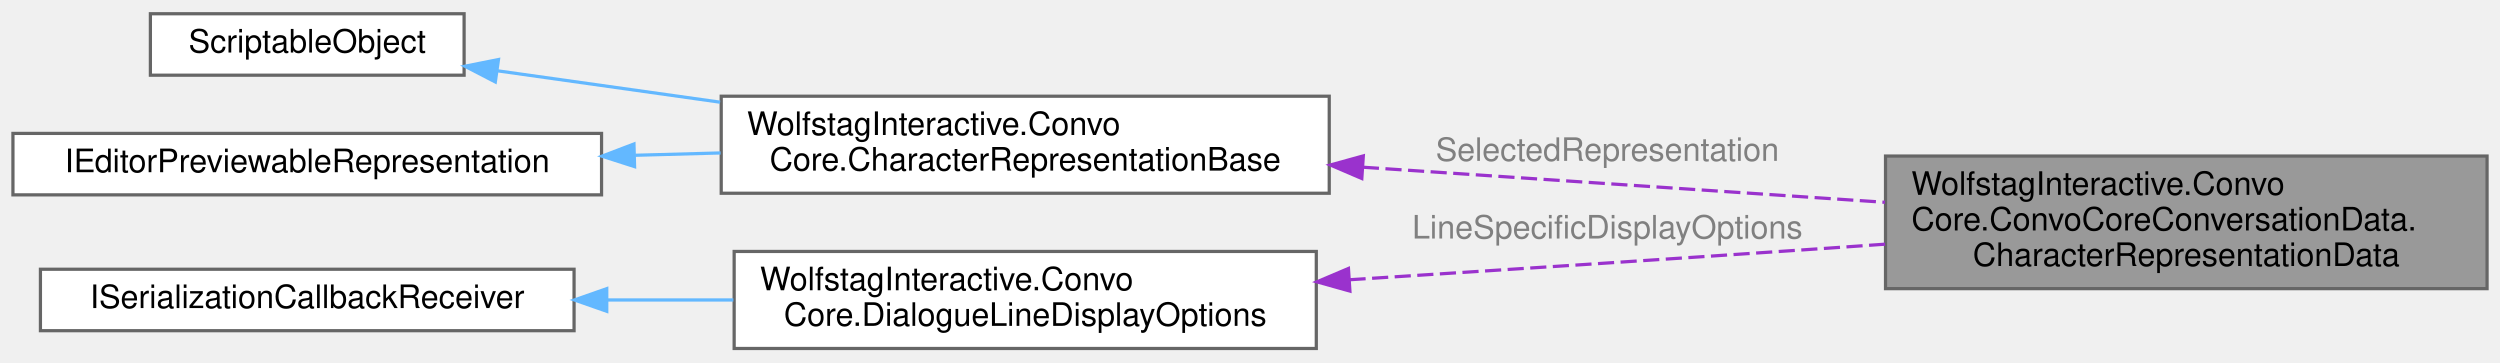
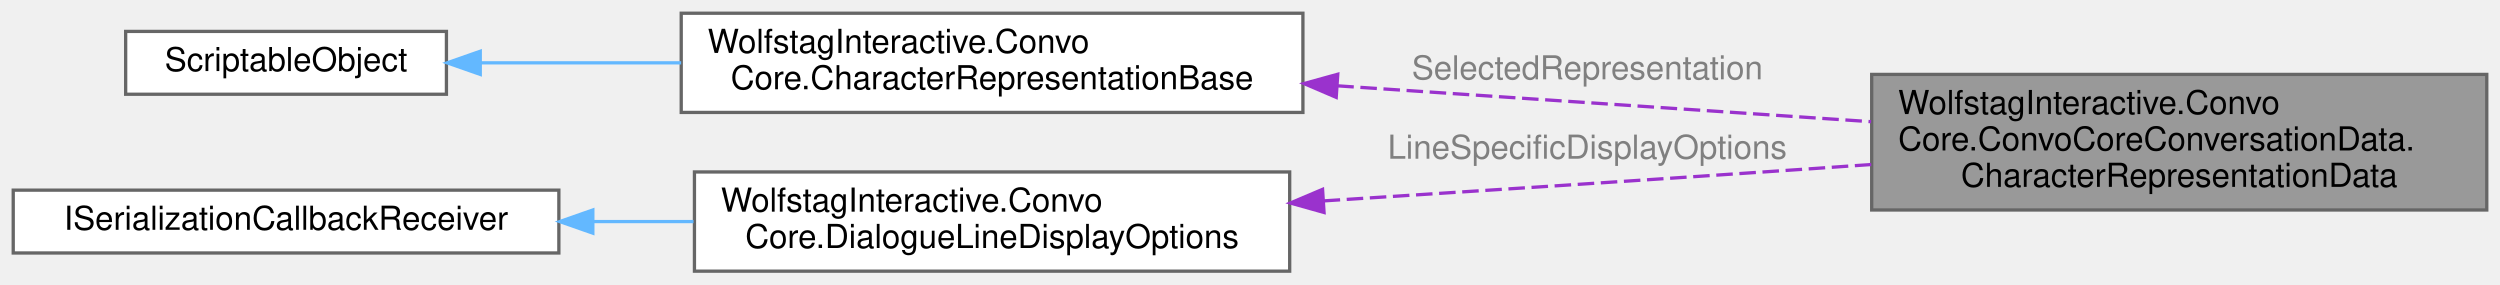
- <svg xmlns="http://www.w3.org/2000/svg" xmlns:xlink="http://www.w3.org/1999/xlink" width="773pt" height="112pt" viewBox="0.00 0.00 773.00 111.50">
-   <g id="graph0" class="graph" transform="scale(1 1) rotate(0) translate(4 107.5)">
+ <svg xmlns="http://www.w3.org/2000/svg" xmlns:xlink="http://www.w3.org/1999/xlink" width="756pt" height="86pt" viewBox="0.00 0.00 756.00 86.00">
+   <g id="graph0" class="graph" transform="scale(1 1) rotate(0) translate(4 82)">
    <g id="Node000001" class="node">
      <g id="a_Node000001">
        <a xlink:title=" ">
-           <polygon fill="#999999" stroke="#666666" points="765,-59.5 579,-59.5 579,-18.5 765,-18.5 765,-59.5" />
-           <text text-anchor="start" x="587" y="-47.5" font-family="Helvetica,sans-Serif" font-size="10.00">WolfstagInteractive.Convo</text>
-           <text text-anchor="start" x="587" y="-36.5" font-family="Helvetica,sans-Serif" font-size="10.00">Core.ConvoCoreConversationData.</text>
-           <text text-anchor="middle" x="672" y="-25.5" font-family="Helvetica,sans-Serif" font-size="10.00">CharacterRepresentationData</text>
+           <polygon fill="#999999" stroke="#666666" points="748,-59.5 562,-59.5 562,-18.5 748,-18.5 748,-59.5" />
+           <text text-anchor="start" x="570" y="-47.5" font-family="Helvetica,sans-Serif" font-size="10.00">WolfstagInteractive.Convo</text>
+           <text text-anchor="start" x="570" y="-36.5" font-family="Helvetica,sans-Serif" font-size="10.00">Core.ConvoCoreConversationData.</text>
+           <text text-anchor="middle" x="655" y="-25.5" font-family="Helvetica,sans-Serif" font-size="10.00">CharacterRepresentationData</text>
        </a>
      </g>
    </g>
    <g id="Node000002" class="node">
      <g id="a_Node000002">
        <a xlink:href="classWolfstagInteractive_1_1ConvoCore_1_1CharacterRepresentationBase.html" target="_top" xlink:title="Abstract ScriptableObject base class for all character visual representations.">
-           <polygon fill="white" stroke="#666666" points="407,-78 219,-78 219,-48 407,-48 407,-78" />
-           <text text-anchor="start" x="227" y="-66" font-family="Helvetica,sans-Serif" font-size="10.00">WolfstagInteractive.Convo</text>
-           <text text-anchor="middle" x="313" y="-55" font-family="Helvetica,sans-Serif" font-size="10.00">Core.CharacterRepresentationBase</text>
+           <polygon fill="white" stroke="#666666" points="390,-78 202,-78 202,-48 390,-48 390,-78" />
+           <text text-anchor="start" x="210" y="-66" font-family="Helvetica,sans-Serif" font-size="10.00">WolfstagInteractive.Convo</text>
+           <text text-anchor="middle" x="296" y="-55" font-family="Helvetica,sans-Serif" font-size="10.00">Core.CharacterRepresentationBase</text>
        </a>
      </g>
    </g>
    <g id="edge1_Node000001_Node000002" class="edge">
      <g id="a_edge1_Node000001_Node000002">
        <a xlink:title=" ">
-           <path fill="none" stroke="#9a32cd" stroke-dasharray="5,2" d="M417.39,-56.05C468.41,-52.62 529.43,-48.52 578.83,-45.2" />
-           <polygon fill="#9a32cd" stroke="#9a32cd" points="417.07,-52.56 407.33,-56.73 417.54,-59.55 417.07,-52.56" />
+           <path fill="none" stroke="#9a32cd" stroke-dasharray="5,2" d="M400.39,-56.05C451.41,-52.62 512.43,-48.52 561.83,-45.2" />
+           <polygon fill="#9a32cd" stroke="#9a32cd" points="400.07,-52.56 390.33,-56.73 400.54,-59.55 400.07,-52.56" />
        </a>
      </g>
-       <text text-anchor="middle" x="493" y="-58" font-family="Helvetica,sans-Serif" font-size="10.00" fill="grey"> SelectedRepresentation</text>
+       <text text-anchor="middle" x="476" y="-58" font-family="Helvetica,sans-Serif" font-size="10.00" fill="grey"> SelectedRepresentation</text>
    </g>
    <g id="Node000003" class="node">
      <g id="a_Node000003">
        <a xlink:title=" ">
-           <polygon fill="white" stroke="#666666" points="139.5,-103.5 42.5,-103.5 42.5,-84.5 139.5,-84.5 139.5,-103.5" />
-           <text text-anchor="middle" x="91" y="-91.5" font-family="Helvetica,sans-Serif" font-size="10.00">ScriptableObject</text>
+           <polygon fill="white" stroke="#666666" points="131,-72.5 34,-72.5 34,-53.5 131,-53.5 131,-72.5" />
+           <text text-anchor="middle" x="82.5" y="-60.5" font-family="Helvetica,sans-Serif" font-size="10.00">ScriptableObject</text>
        </a>
      </g>
    </g>
    <g id="edge2_Node000002_Node000003" class="edge">
      <g id="a_edge2_Node000002_Node000003">
        <a xlink:title=" ">
-           <path fill="none" stroke="#63b8ff" d="M149.8,-85.86C170.88,-82.89 195.29,-79.45 218.67,-76.15" />
-           <polygon fill="#63b8ff" stroke="#63b8ff" points="149.15,-82.41 139.74,-87.27 150.13,-89.34 149.15,-82.41" />
+           <path fill="none" stroke="#63b8ff" d="M141.35,-63C160.09,-63 181.36,-63 201.98,-63" />
+           <polygon fill="#63b8ff" stroke="#63b8ff" points="141.23,-59.5 131.23,-63 141.23,-66.5 141.23,-59.5" />
        </a>
      </g>
    </g>
    <g id="Node000004" class="node">
      <g id="a_Node000004">
-         <a xlink:href="interfaceWolfstagInteractive_1_1ConvoCore_1_1IEditorPreviewableRepresentation.html" target="_top" xlink:title=" ">
-           <polygon fill="white" stroke="#666666" points="182,-66.5 0,-66.5 0,-47.5 182,-47.5 182,-66.5" />
-           <text text-anchor="middle" x="91" y="-54.5" font-family="Helvetica,sans-Serif" font-size="10.00">IEditorPreviewableRepresentation</text>
+         <a xlink:href="classWolfstagInteractive_1_1ConvoCore_1_1DialogueLineDisplayOptions.html" target="_top" xlink:title=" ">
+           <polygon fill="white" stroke="#666666" points="386,-30 206,-30 206,0 386,0 386,-30" />
+           <text text-anchor="start" x="214" y="-18" font-family="Helvetica,sans-Serif" font-size="10.00">WolfstagInteractive.Convo</text>
+           <text text-anchor="middle" x="296" y="-7" font-family="Helvetica,sans-Serif" font-size="10.00">Core.DialogueLineDisplayOptions</text>
        </a>
      </g>
    </g>
-     <g id="edge3_Node000002_Node000004" class="edge">
-       <g id="a_edge3_Node000002_Node000004">
+     <g id="edge3_Node000001_Node000004" class="edge">
+       <g id="a_edge3_Node000001_Node000004">
        <a xlink:title=" ">
-           <path fill="none" stroke="#63b8ff" d="M192.39,-59.74C201.19,-59.98 210.08,-60.22 218.81,-60.46" />
-           <polygon fill="#63b8ff" stroke="#63b8ff" points="192.21,-56.23 182.12,-59.46 192.02,-63.23 192.21,-56.23" />
+           <path fill="none" stroke="#9a32cd" stroke-dasharray="5,2" d="M396.26,-21.25C441.35,-24.14 495.38,-27.66 544,-31 549.83,-31.4 555.83,-31.82 561.87,-32.25" />
+           <polygon fill="#9a32cd" stroke="#9a32cd" points="396.39,-17.75 386.19,-20.61 395.94,-24.74 396.39,-17.75" />
+         </a>
+       </g>
+       <text text-anchor="middle" x="476" y="-34" font-family="Helvetica,sans-Serif" font-size="10.00" fill="grey"> LineSpecificDisplayOptions</text>
+     </g>
+     <g id="Node000005" class="node">
+       <g id="a_Node000005">
+         <a xlink:title=" ">
+           <polygon fill="white" stroke="#666666" points="165,-24.5 0,-24.5 0,-5.5 165,-5.5 165,-24.5" />
+           <text text-anchor="middle" x="82.5" y="-12.5" font-family="Helvetica,sans-Serif" font-size="10.00">ISerializationCallbackReceiver</text>
        </a>
      </g>
    </g>
-     <g id="Node000005" class="node">
-       <g id="a_Node000005">
-         <a xlink:href="classWolfstagInteractive_1_1ConvoCore_1_1DialogueLineDisplayOptions.html" target="_top" xlink:title=" ">
-           <polygon fill="white" stroke="#666666" points="403,-30 223,-30 223,0 403,0 403,-30" />
-           <text text-anchor="start" x="231" y="-18" font-family="Helvetica,sans-Serif" font-size="10.00">WolfstagInteractive.Convo</text>
-           <text text-anchor="middle" x="313" y="-7" font-family="Helvetica,sans-Serif" font-size="10.00">Core.DialogueLineDisplayOptions</text>
-         </a>
-       </g>
-     </g>
-     <g id="edge4_Node000001_Node000005" class="edge">
-       <g id="a_edge4_Node000001_Node000005">
+     <g id="edge4_Node000004_Node000005" class="edge">
+       <g id="a_edge4_Node000004_Node000005">
        <a xlink:title=" ">
-           <path fill="none" stroke="#9a32cd" stroke-dasharray="5,2" d="M413.26,-21.25C458.35,-24.14 512.38,-27.66 561,-31 566.83,-31.4 572.83,-31.82 578.87,-32.25" />
-           <polygon fill="#9a32cd" stroke="#9a32cd" points="413.39,-17.75 403.19,-20.61 412.94,-24.74 413.39,-17.75" />
-         </a>
-       </g>
-       <text text-anchor="middle" x="493" y="-34" font-family="Helvetica,sans-Serif" font-size="10.00" fill="grey"> LineSpecificDisplayOptions</text>
-     </g>
-     <g id="Node000006" class="node">
-       <g id="a_Node000006">
-         <a xlink:title=" ">
-           <polygon fill="white" stroke="#666666" points="173.5,-24.5 8.5,-24.5 8.5,-5.5 173.5,-5.5 173.5,-24.5" />
-           <text text-anchor="middle" x="91" y="-12.5" font-family="Helvetica,sans-Serif" font-size="10.00">ISerializationCallbackReceiver</text>
-         </a>
-       </g>
-     </g>
-     <g id="edge5_Node000005_Node000006" class="edge">
-       <g id="a_edge5_Node000005_Node000006">
-         <a xlink:title=" ">
-           <path fill="none" stroke="#63b8ff" d="M183.85,-15C196.72,-15 209.94,-15 222.76,-15" />
-           <polygon fill="#63b8ff" stroke="#63b8ff" points="183.61,-11.5 173.61,-15 183.61,-18.5 183.61,-11.5" />
+           <path fill="none" stroke="#63b8ff" d="M175.3,-15C185.39,-15 195.66,-15 205.72,-15" />
+           <polygon fill="#63b8ff" stroke="#63b8ff" points="175.27,-11.5 165.27,-15 175.27,-18.5 175.27,-11.5" />
        </a>
      </g>
    </g>
  </g>
</svg>
